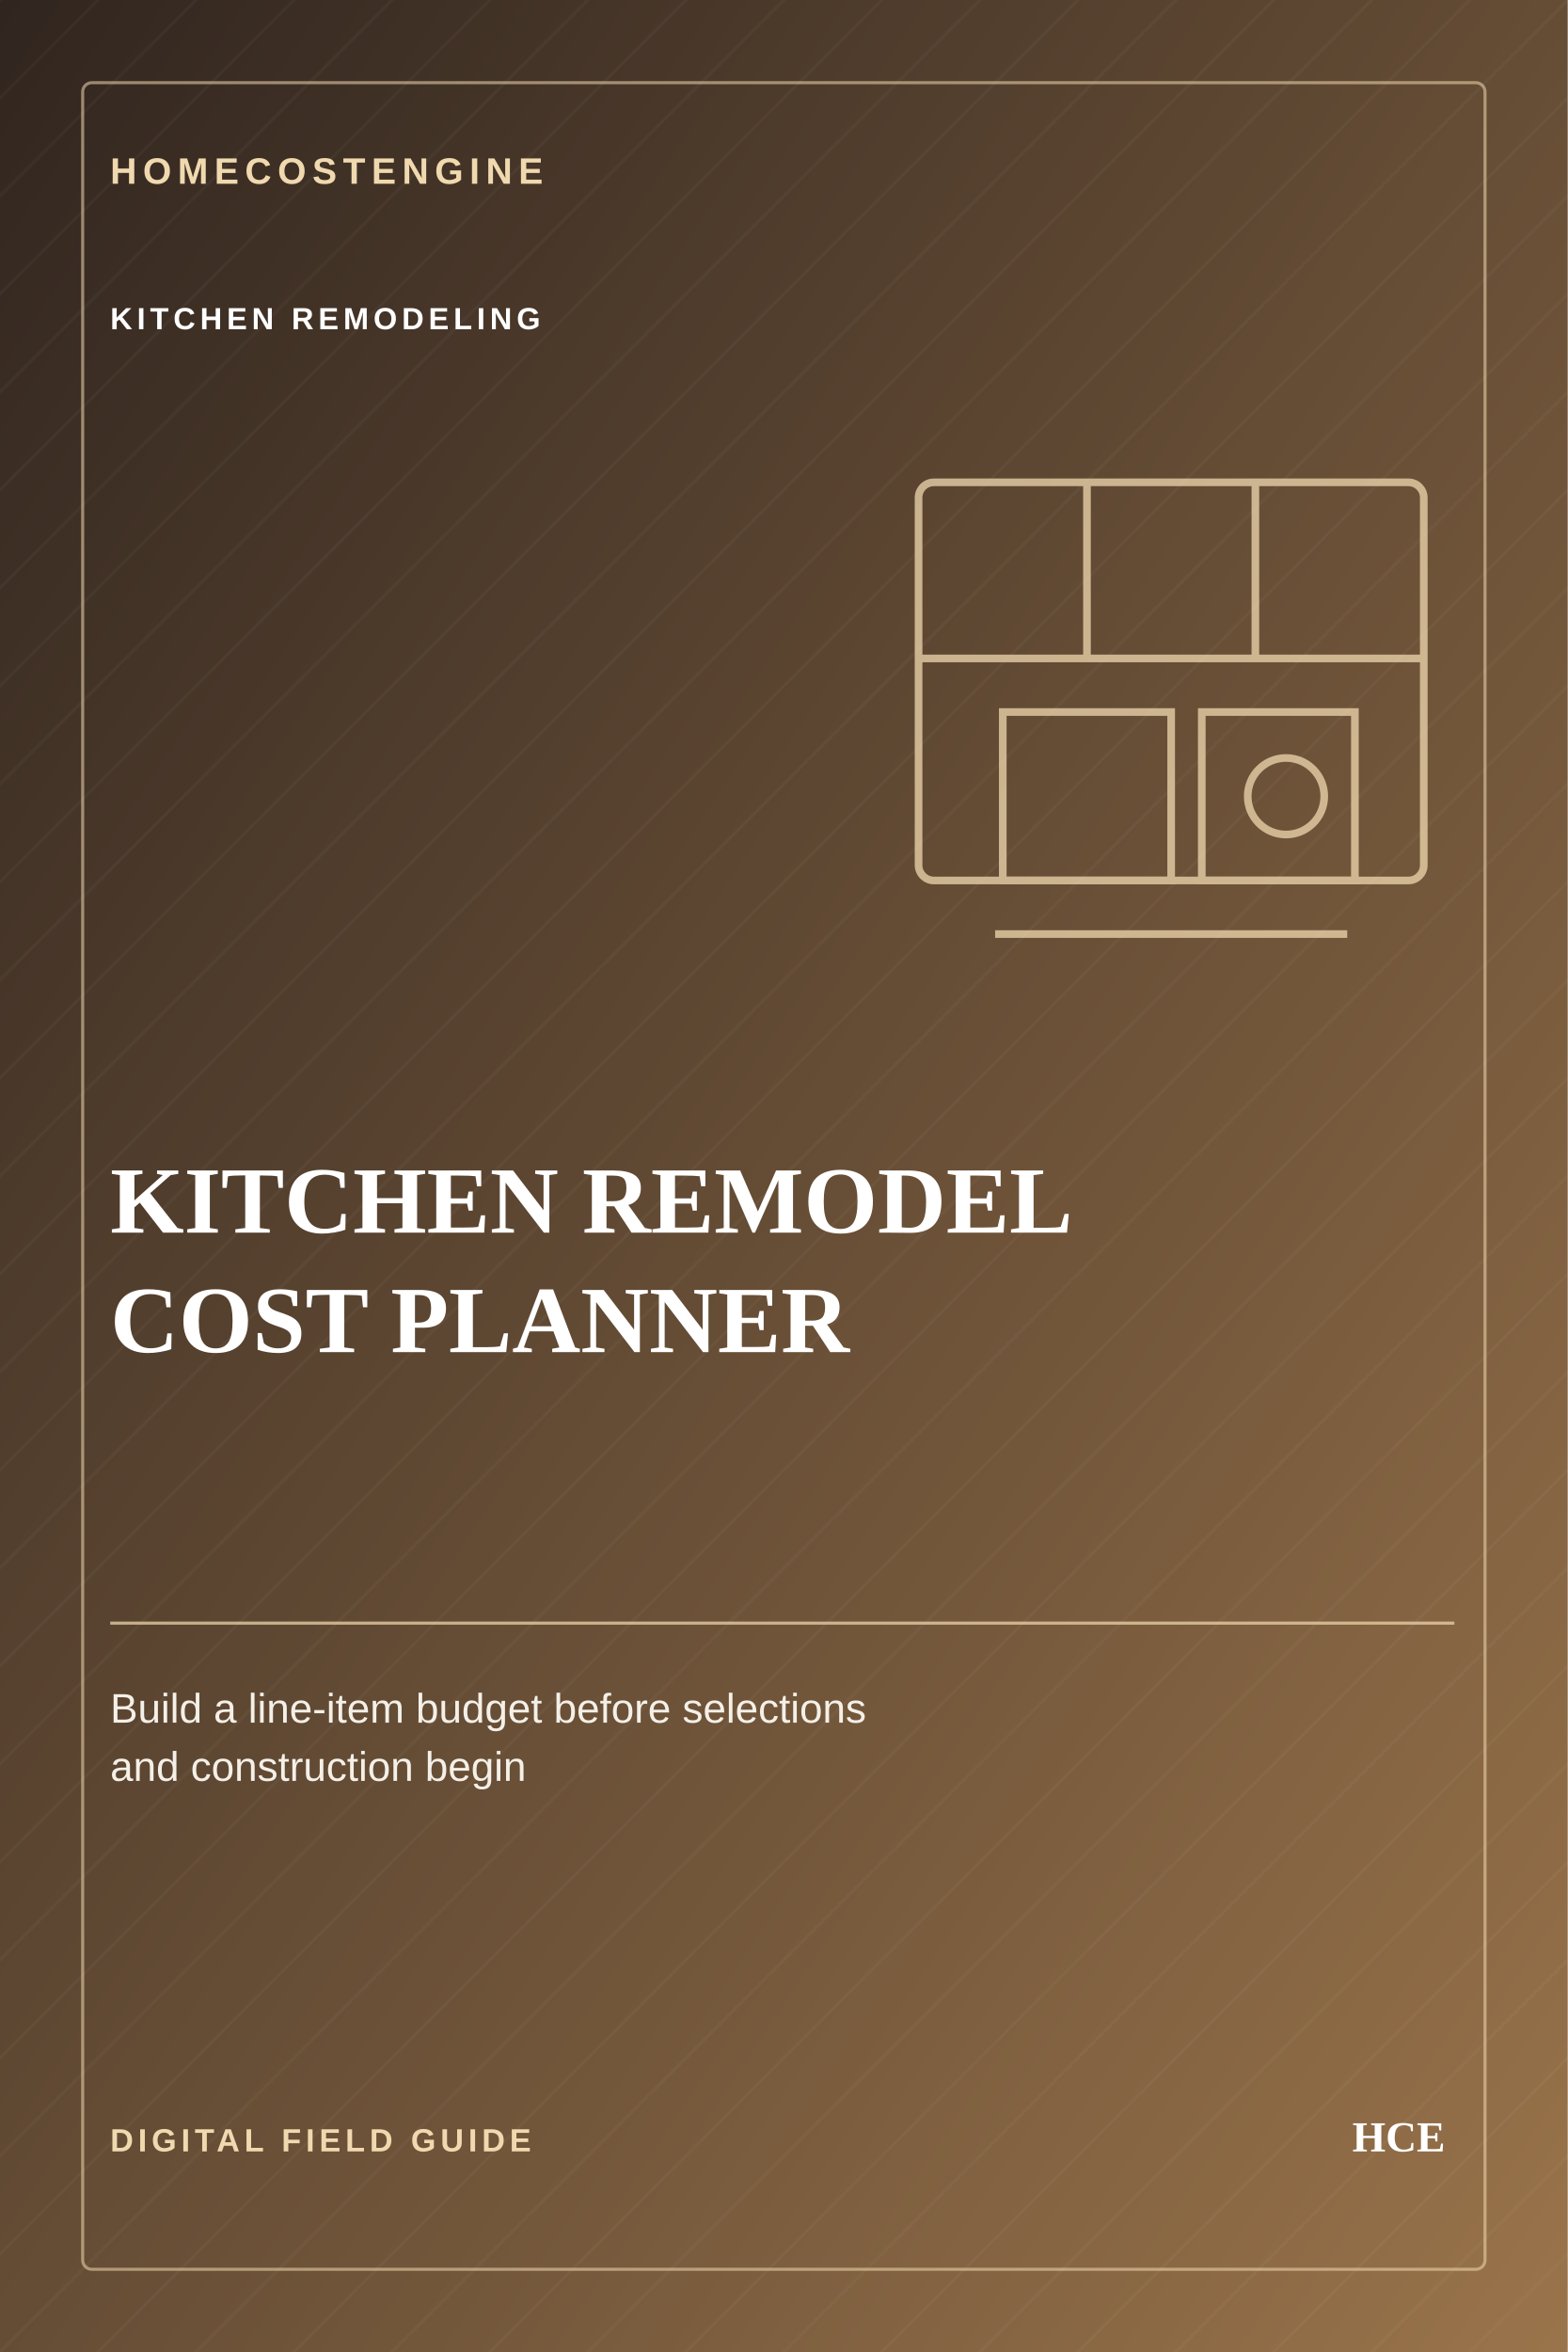
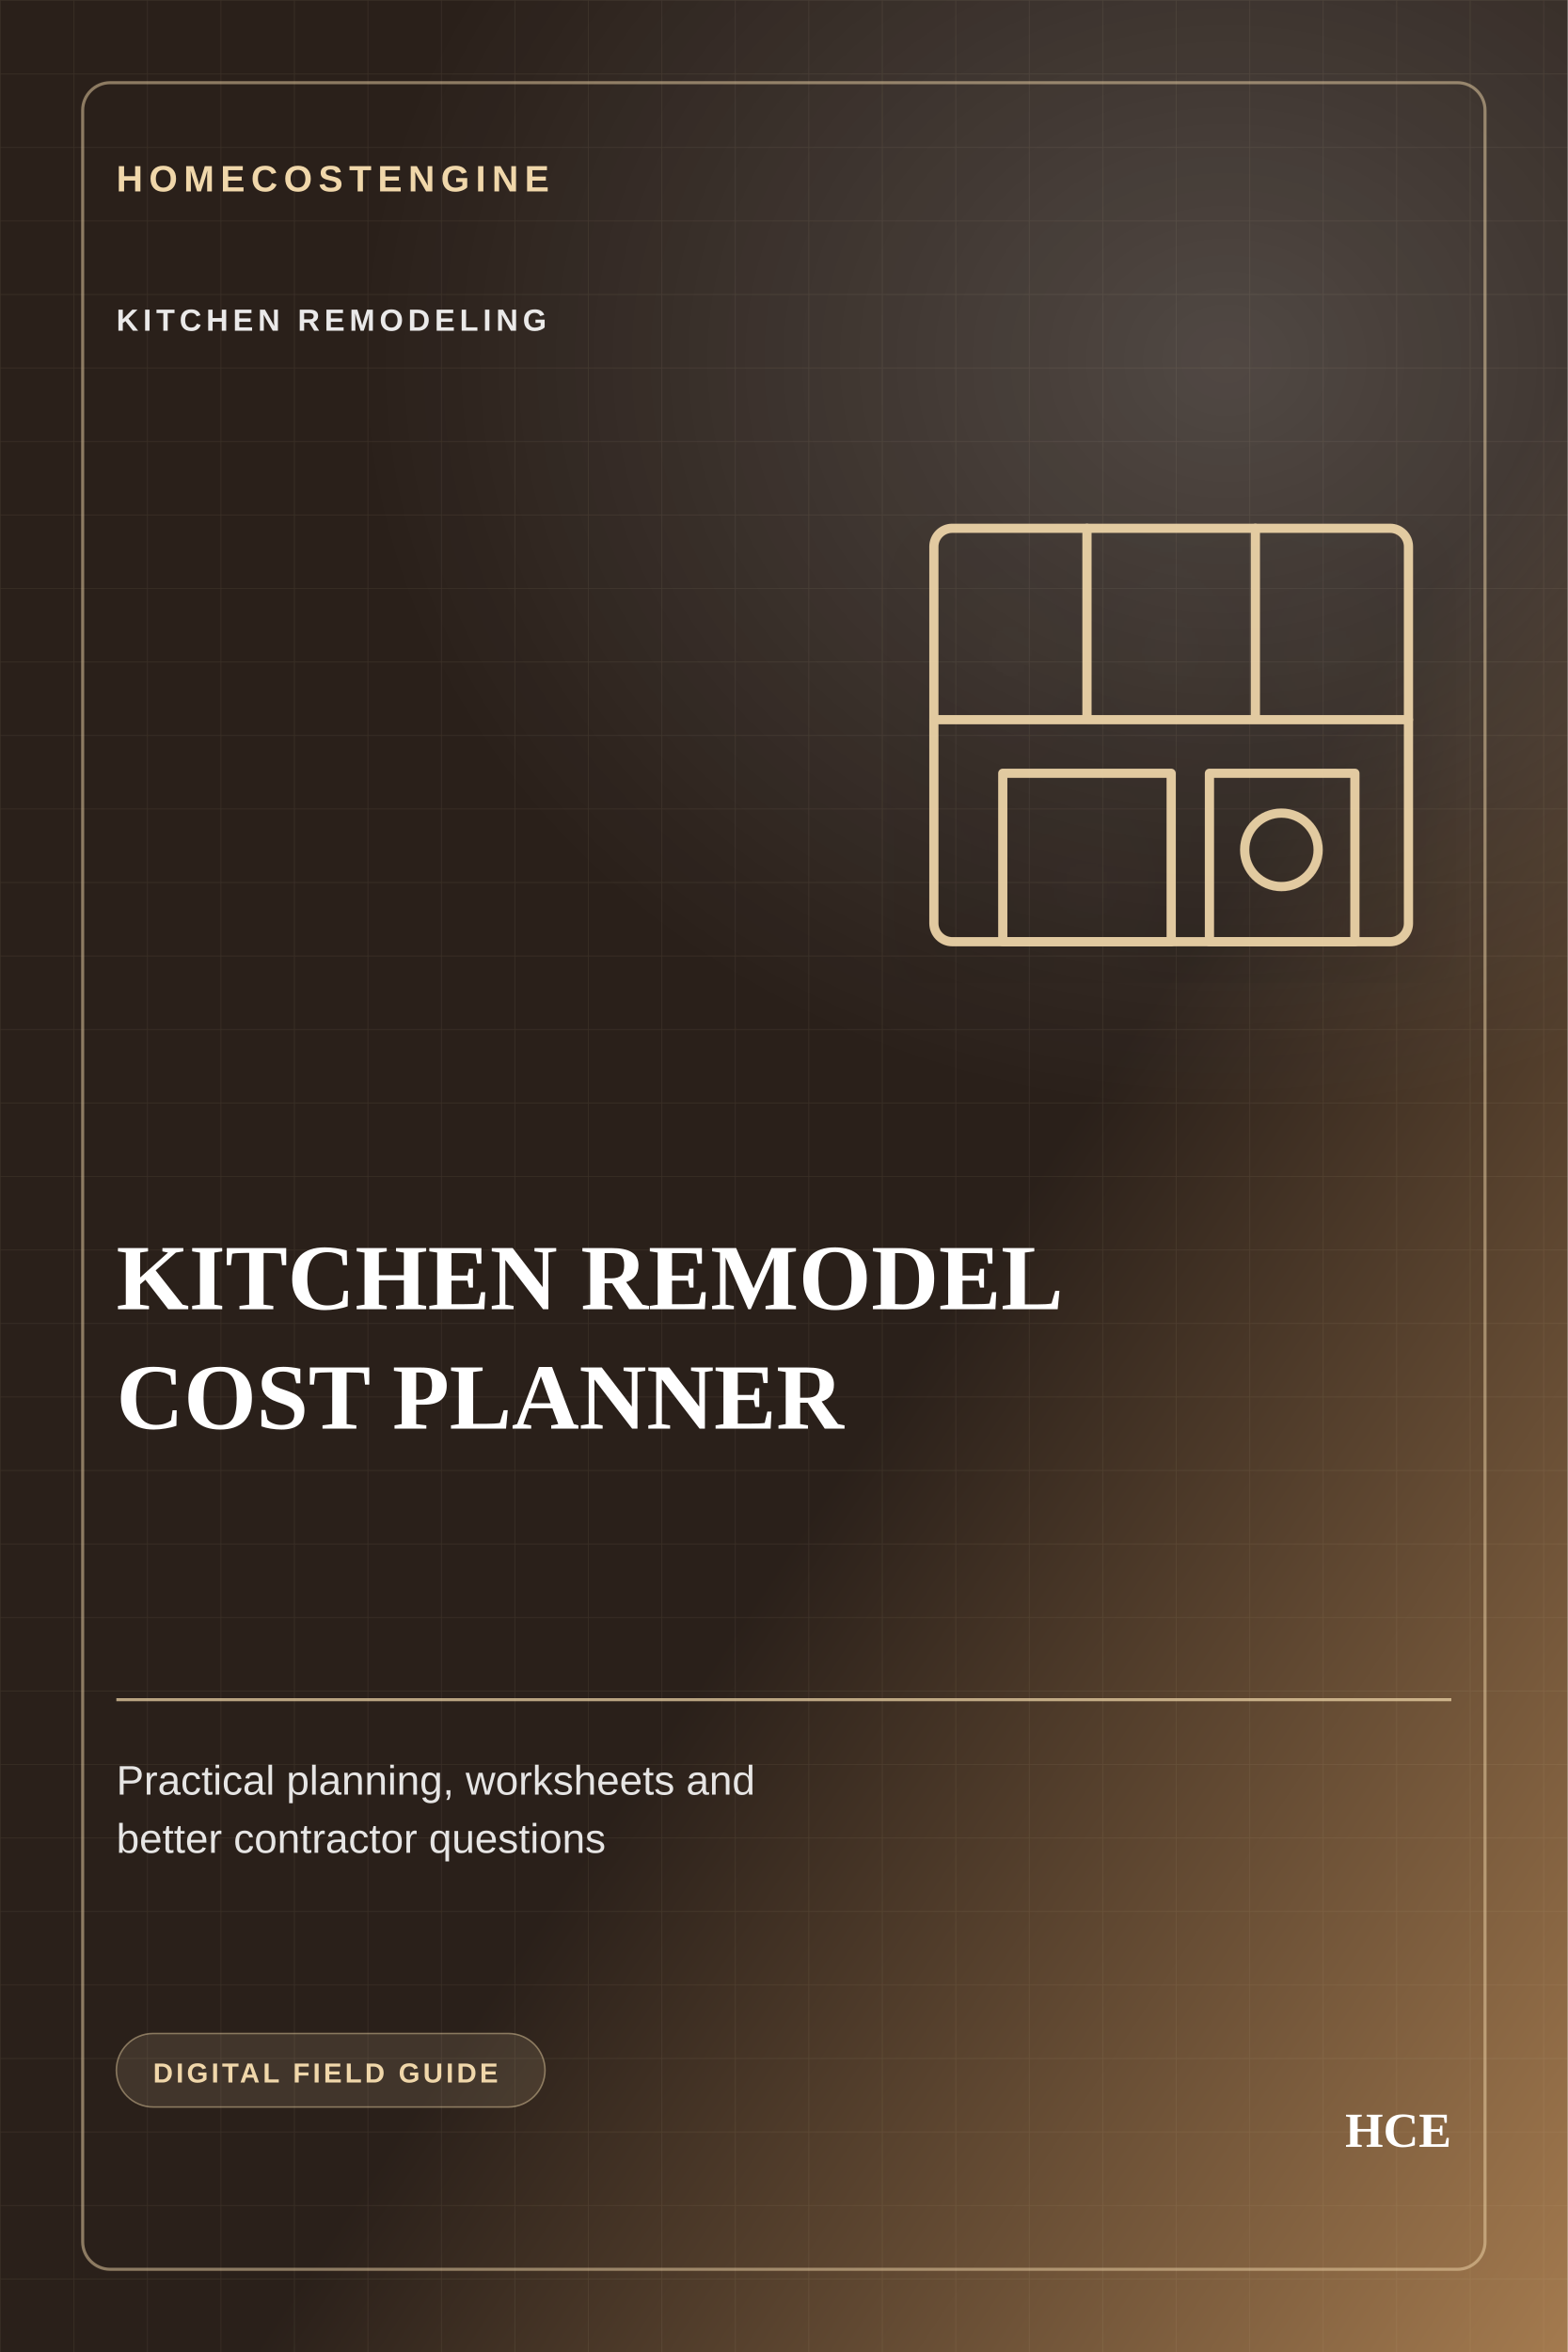
- <svg xmlns="http://www.w3.org/2000/svg" width="1024" height="1536" viewBox="0 0 1024 1536">
+ <svg xmlns="http://www.w3.org/2000/svg" viewBox="0 0 1024 1536" role="img" aria-label="KITCHEN REMODEL COST PLANNER">
  <defs>
-     <linearGradient id="g" x1="0" y1="0" x2="1" y2="1">
-       <stop stop-color="#30251F" />
-       <stop offset="1" stop-color="#9A744B" />
+     <linearGradient id="bg" x1="0" y1="0" x2="1" y2="1">
+       <stop stop-color="#2a201a" />
+       <stop offset=".58" stop-color="#2a201a" />
+       <stop offset="1" stop-color="#a57b4f" />
    </linearGradient>
-     <pattern id="p" width="64" height="64" patternUnits="userSpaceOnUse">
-       <path d="M0 64L64 0M-16 16L16-16M48 80L80 48" stroke="white" stroke-opacity=".035" stroke-width="2" />
+     <radialGradient id="glow" cx=".78" cy=".26" r=".55">
+       <stop stop-color="#ffffff" stop-opacity=".18" />
+       <stop offset="1" stop-color="#ffffff" stop-opacity="0" />
+     </radialGradient>
+     <pattern id="grid" width="48" height="48" patternUnits="userSpaceOnUse">
+       <path d="M48 0H0V48" fill="none" stroke="#f0d7aa" stroke-opacity=".08" stroke-width="1" />
    </pattern>
+     <filter id="shadow">
+       <feDropShadow dx="0" dy="18" stdDeviation="24" flood-color="#000" flood-opacity=".28" />
+     </filter>
  </defs>
-   <rect width="1024" height="1536" fill="url(#g)" />
-   <rect width="1024" height="1536" fill="url(#p)" />
-   <rect x="54" y="54" width="916" height="1428" rx="6" fill="none" stroke="#F0D9AF" stroke-opacity=".55" stroke-width="2" />
-   <text x="72" y="120" fill="#F0D9AF" font-family="Arial,Helvetica,sans-serif" font-size="24" font-weight="700" letter-spacing="4">HOMECOSTENGINE</text>
-   <text x="72" y="215" fill="white" font-family="Arial,Helvetica,sans-serif" font-size="20" font-weight="700" letter-spacing="3">KITCHEN REMODELING</text>
-   <g opacity=".74" stroke="#F0D9AF" fill="none" stroke-width="5">
-     <rect x="600" y="315" width="330" height="260" rx="10" />
-     <path d="M600 430h330M710 315v115M820 315v115" />
-     <rect x="655" y="465" width="110" height="110" />
-     <rect x="785" y="465" width="100" height="110" />
-     <circle cx="840" cy="520" r="25" />
-     <path d="M650 610h230" />
+   <rect width="1024" height="1536" fill="url(#bg)" />
+   <rect width="1024" height="1536" fill="url(#grid)" />
+   <rect width="1024" height="900" fill="url(#glow)" />
+   <rect x="54" y="54" width="916" height="1428" rx="18" fill="none" stroke="#f0d7aa" stroke-opacity=".5" stroke-width="2" />
+   <text x="76" y="125" fill="#f0d7aa" font-family="Arial,Helvetica,sans-serif" font-size="24" font-weight="700" letter-spacing="4">HOMECOSTENGINE</text>
+   <text x="76" y="216" fill="#fff" fill-opacity=".9" font-family="Arial,Helvetica,sans-serif" font-size="20" font-weight="700" letter-spacing="3">KITCHEN REMODELING</text>
+   <g filter="url(#shadow)" opacity=".92">
+     <g stroke="#f0d7aa" fill="none" stroke-width="6" stroke-linecap="round" stroke-linejoin="round">
+       <rect x="610" y="345" width="310" height="270" rx="12" />
+       <path d="M610 470h310M710 345v125M820 345v125" />
+       <rect x="655" y="505" width="110" height="110" />
+       <rect x="790" y="505" width="95" height="110" />
+       <circle cx="837" cy="555" r="24" />
+     </g>
  </g>
-   <text x="72" y="805" fill="white" font-family="Georgia,'Times New Roman',serif" font-size="62" font-weight="700">
-     <tspan x="72" dy="0">KITCHEN REMODEL</tspan>
-     <tspan x="72" dy="78">COST PLANNER</tspan>
+   <text x="76" y="855" fill="#fff" font-family="Georgia,'Times New Roman',serif" font-size="61" font-weight="700">
+     <tspan x="76" dy="0">KITCHEN REMODEL</tspan>
+     <tspan x="76" dy="78">COST PLANNER</tspan>
  </text>
-   <line x1="72" y1="1060" x2="950" y2="1060" stroke="#F0D9AF" stroke-opacity=".72" stroke-width="2" />
-   <text x="72" y="1125" fill="#F4F0E8" font-family="Arial,Helvetica,sans-serif" font-size="27">
-     <tspan x="72" dy="0">Build a line-item budget before selections</tspan>
-     <tspan x="72" dy="38">and construction begin</tspan>
+   <line x1="76" y1="1110" x2="948" y2="1110" stroke="#f0d7aa" stroke-opacity=".72" stroke-width="2" />
+   <text x="76" y="1172" fill="#fff" fill-opacity=".88" font-family="Arial,Helvetica,sans-serif" font-size="27">
+     <tspan x="76">Practical planning, worksheets and</tspan>
+     <tspan x="76" dy="38">better contractor questions</tspan>
  </text>
-   <text x="72" y="1405" fill="#F0D9AF" font-family="Arial,Helvetica,sans-serif" font-size="21" font-weight="700" letter-spacing="3">DIGITAL FIELD GUIDE</text>
-   <text x="944" y="1405" text-anchor="end" fill="white" font-family="Georgia,'Times New Roman',serif" font-size="28" font-weight="700">HCE</text>
+   <rect x="76" y="1328" width="280" height="48" rx="24" fill="#f0d7aa" fill-opacity=".12" stroke="#f0d7aa" stroke-opacity=".45" />
+   <text x="100" y="1360" fill="#f0d7aa" font-family="Arial,Helvetica,sans-serif" font-size="18" font-weight="700" letter-spacing="2">DIGITAL FIELD GUIDE</text>
+   <text x="948" y="1402" text-anchor="end" fill="#fff" font-family="Georgia,'Times New Roman',serif" font-size="32" font-weight="700">HCE</text>
</svg>
